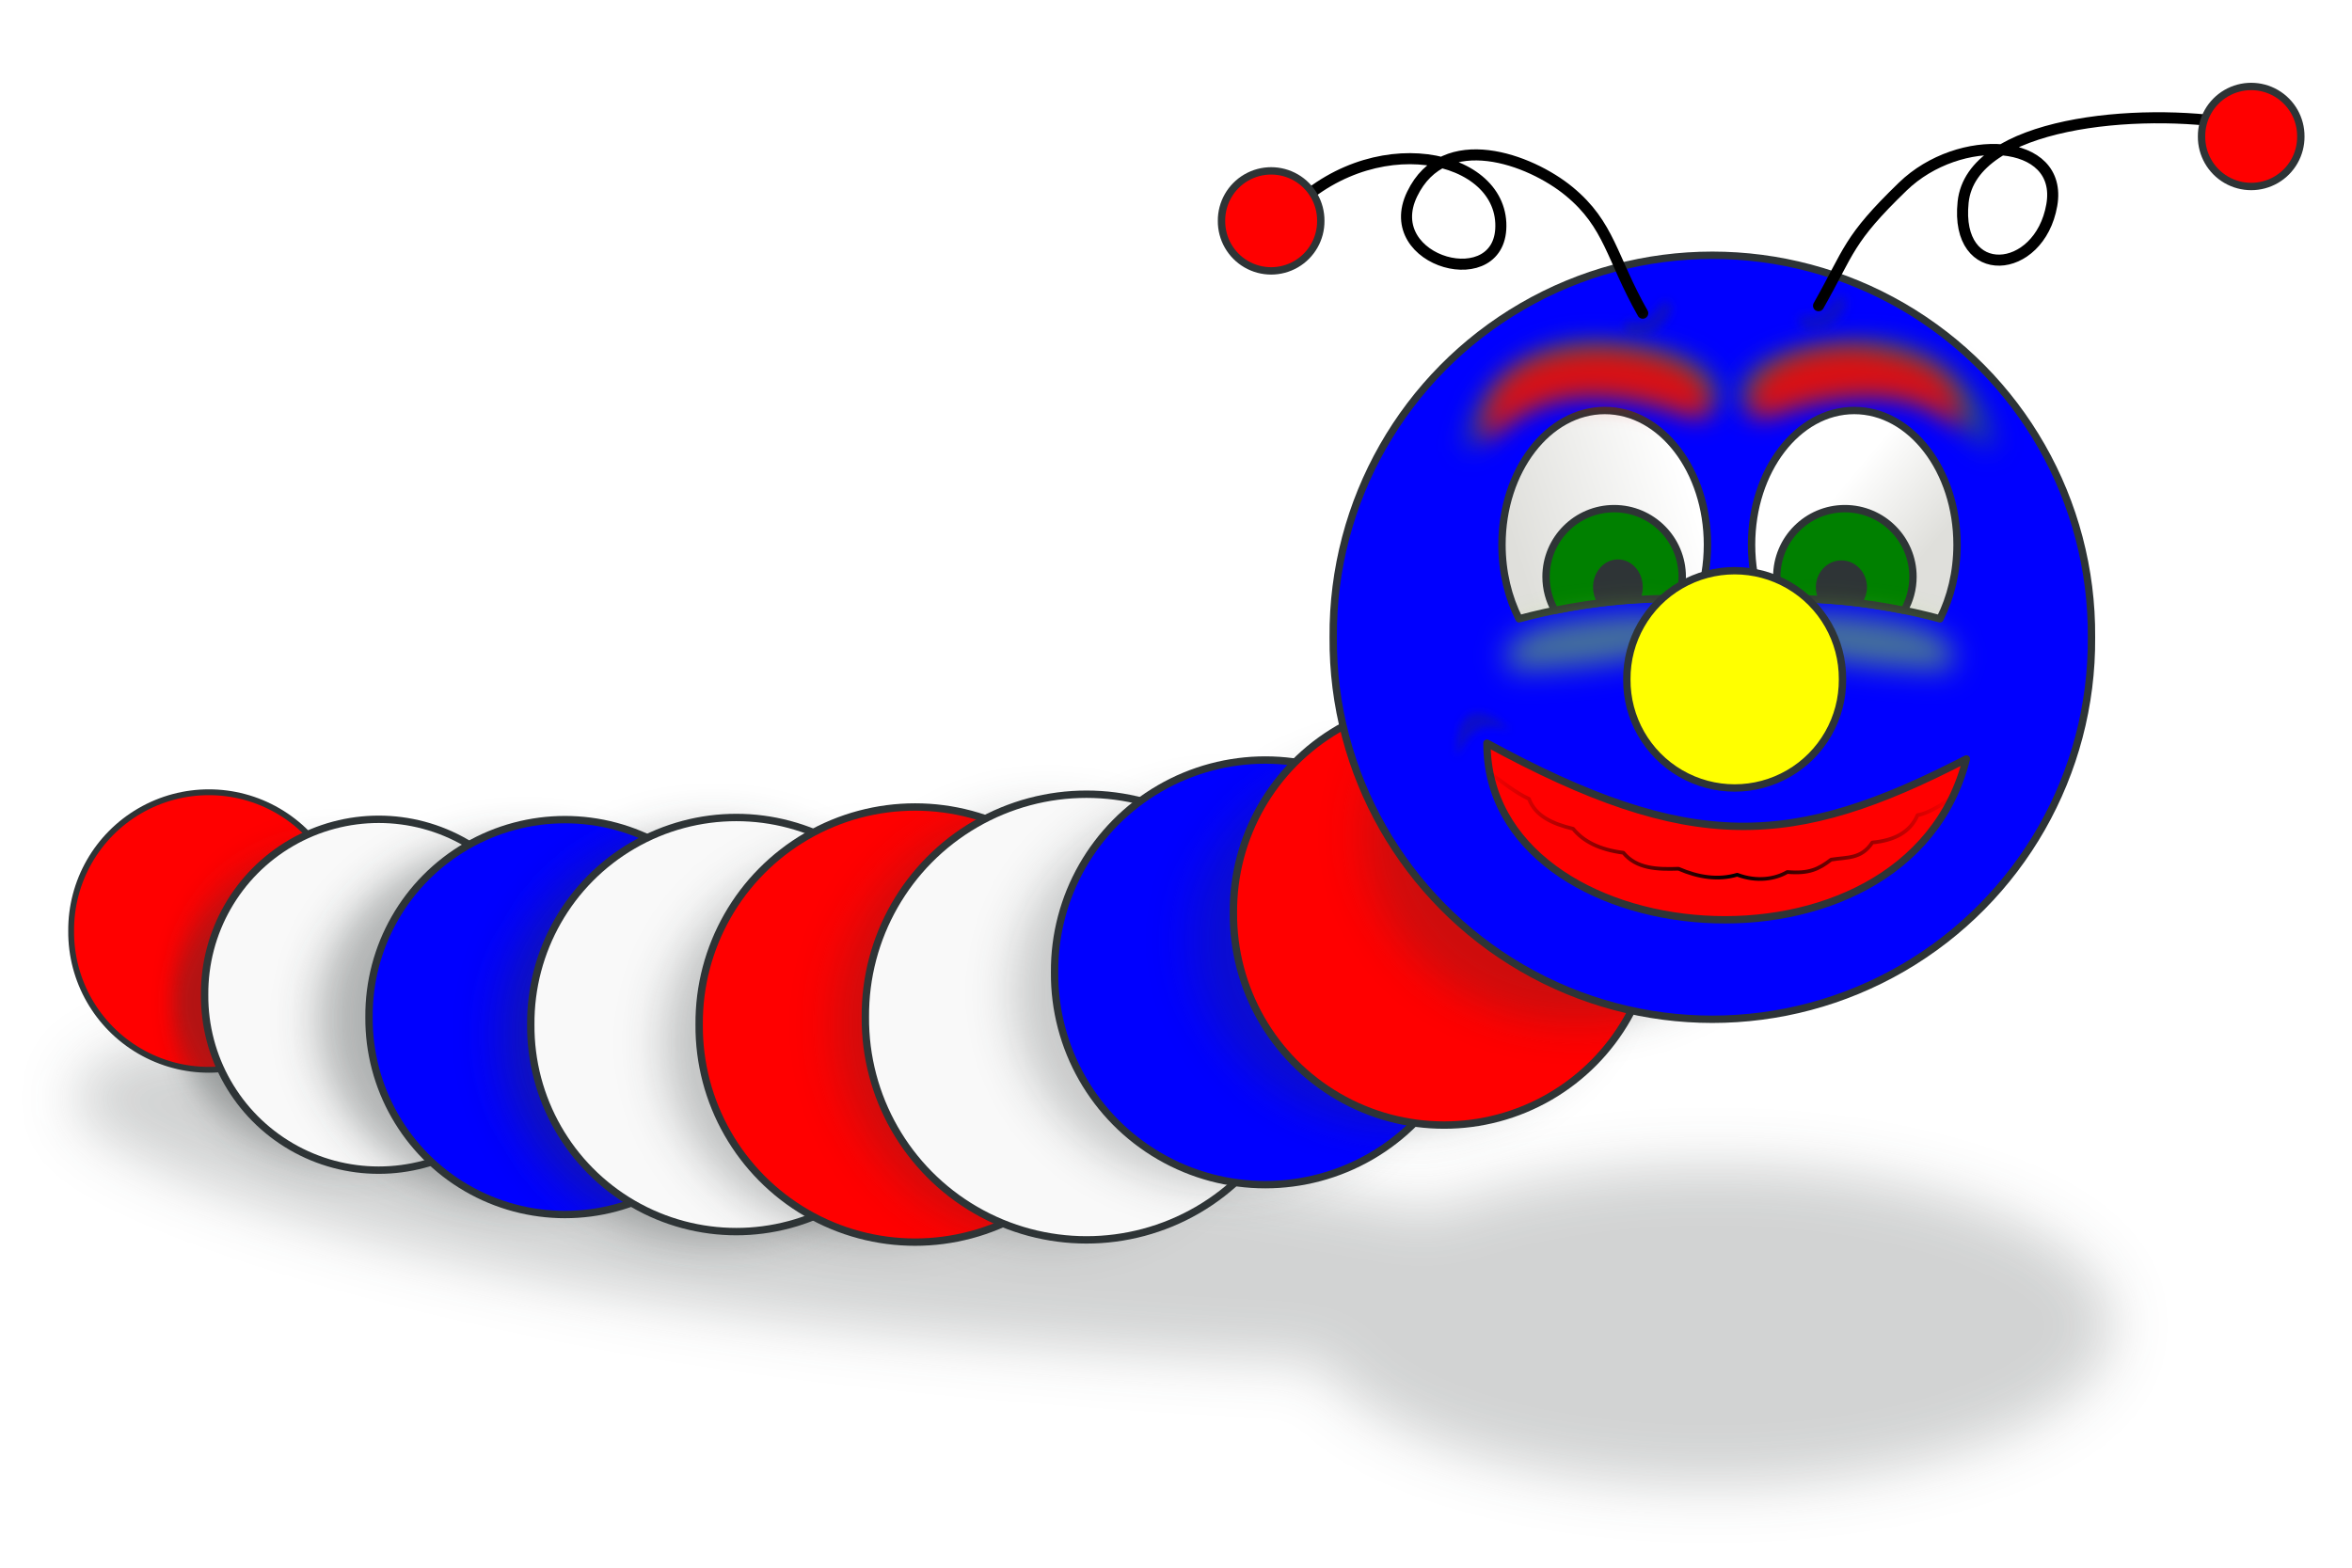
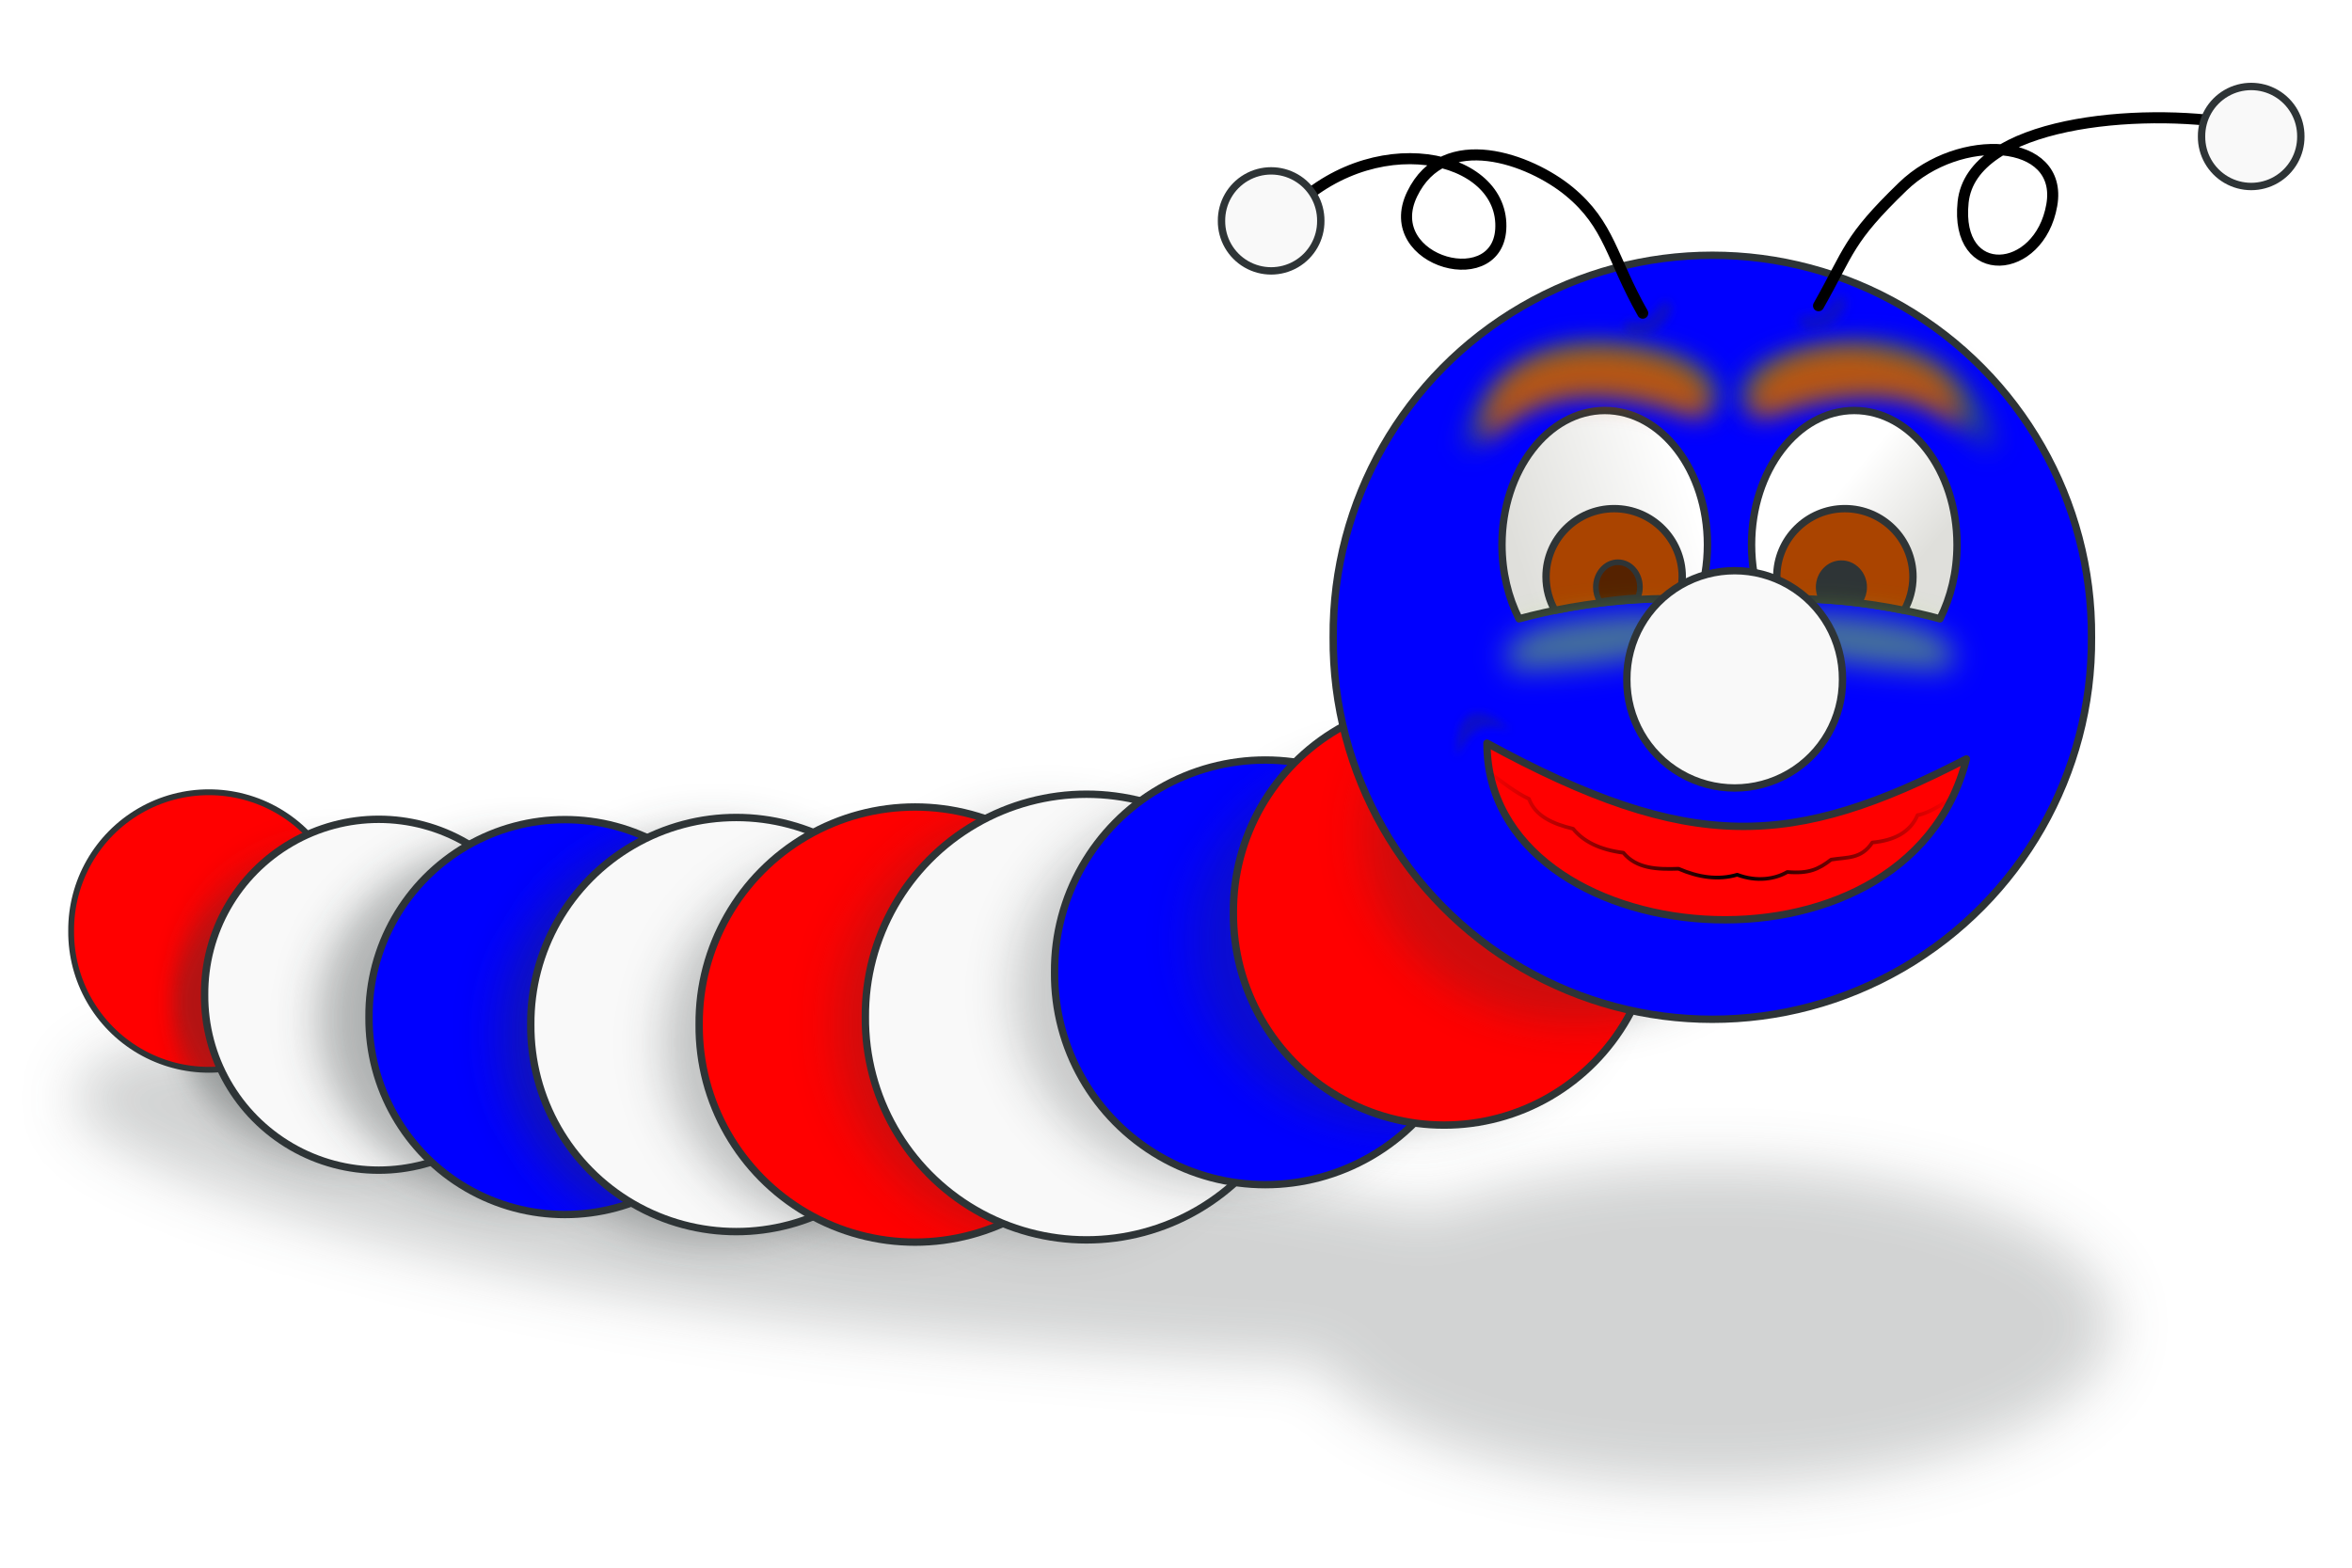
<svg xmlns="http://www.w3.org/2000/svg" xmlns:xlink="http://www.w3.org/1999/xlink" id="svg2" viewBox="0 0 637.8 425.2" version="1.0">
  <defs id="defs4">
    <linearGradient id="linearGradient5048">
      <stop id="stop5050" style="stop-color:#fae4c0" offset="0" />
      <stop id="stop5052" style="stop-color:#8f5902" offset="1" />
    </linearGradient>
    <linearGradient id="linearGradient4169">
      <stop id="stop4171" style="stop-color:#dfdfdb" offset="0" />
      <stop id="stop4173" style="stop-color:#ffffff" offset="1" />
    </linearGradient>
    <linearGradient id="linearGradient4131">
      <stop id="stop4133" style="stop-color:#73d216" offset="0" />
      <stop id="stop4135" style="stop-color:#4e9a06" offset="1" />
    </linearGradient>
    <filter id="filter4865" height="1.672" width="1.271" y="-0.336" x="-0.135">
      <feGaussianBlur id="feGaussianBlur4867" stdDeviation="3.441" />
    </filter>
    <filter id="filter4875" height="1.756" width="1.289" y="-0.378" x="-0.144">
      <feGaussianBlur id="feGaussianBlur4877" stdDeviation="3.448" />
    </filter>
    <filter id="filter5033" height="2.203" width="1.373" y="-0.601" x="-0.187">
      <feGaussianBlur id="feGaussianBlur5035" stdDeviation="3.879" />
    </filter>
    <filter id="filter5039" height="2.2" width="1.373" y="-0.6" x="-0.186">
      <feGaussianBlur id="feGaussianBlur5041" stdDeviation="3.871" />
    </filter>
    <filter id="filter5749" height="1.685" width="1.488" y="-0.343" x="-0.244">
      <feGaussianBlur id="feGaussianBlur5751" stdDeviation="1.309" />
    </filter>
    <filter id="filter5817" height="1.645" width="1.46" y="-0.323" x="-0.23">
      <feGaussianBlur id="feGaussianBlur5819" stdDeviation="1.234" />
    </filter>
    <filter id="filter6055" height="1.424" width="1.35" y="-0.212" x="-0.175">
      <feGaussianBlur id="feGaussianBlur6057" stdDeviation="1.062" />
    </filter>
    <filter id="filter6120" height="1.3" width="1.066" y="-0.15" x="-0.033">
      <feGaussianBlur id="feGaussianBlur6122" stdDeviation="7.579" />
    </filter>
    <filter id="filter6156" height="1.263" width="1.263" y="-0.132" x="-0.132">
      <feGaussianBlur id="feGaussianBlur6158" stdDeviation="7.306" />
    </filter>
    <filter id="filter6224" height="1.262" width="1.262" y="-0.131" x="-0.131">
      <feGaussianBlur id="feGaussianBlur6226" stdDeviation="7.271" />
    </filter>
    <linearGradient id="linearGradient2420" y2="681.99" spreadMethod="reflect" gradientUnits="userSpaceOnUse" x2="469.57" gradientTransform="translate(96.334 -447.65)" y1="692.35" x1="407.57">
      <stop id="stop5071" style="stop-color:#000000" offset="0" />
      <stop id="stop5073" style="stop-color:#000000;stop-opacity:0" offset="1" />
    </linearGradient>
    <linearGradient id="linearGradient2433" y2="523.64" xlink:href="#linearGradient4169" gradientUnits="userSpaceOnUse" x2="598.68" gradientTransform="matrix(-1 0 0 1 1130.9 -378.96)" y1="542.32" x1="576.33" />
    <linearGradient id="linearGradient2441" y2="529.19" xlink:href="#linearGradient4169" gradientUnits="userSpaceOnUse" x2="618.38" gradientTransform="translate(-123.88 -378.96)" y1="543.84" x1="570.84" />
  </defs>
  <g id="layer1" transform="translate(-34.533 -10.652)">
    <g id="g2465">
      <path id="path6071" style="opacity:.215;filter:url(#filter6120);fill:#2e3436" d="m104.72 292.02c-46.568 0.05-49.081 9.77-49.891 17.54-1.523 14.62 92.341 48.69 218.66 61.86 43.53 4.53 84.37 7.33 119.28 8.5 11.19 19.11 54.35 33.37 105.85 33.37 59.98 0 108.68-19.35 108.68-43.19 0-23.83-48.7-43.18-108.68-43.18-29.7 0-56.6 4.75-76.22 12.43-38.96-7.79-88.81-15.22-143.38-20.9-59.21-6.17-133.21-26.47-174.3-26.43z" />
      <path id="path6067" style="stroke-linejoin:round;stroke:#2e3436;stroke-linecap:round;stroke-width:2.824;fill:#ff0000" d="m263.81 692.36a66.667 66.667 0 1 1 -133.33 0 66.667 66.667 0 1 1 133.33 0z" transform="matrix(.56023 0 0 .56023 -19.27 -124.71)" />
      <path id="path6162" style="opacity:0.365;filter:url(#filter6224);fill:#2e3436" d="m263.81 692.36a66.667 66.667 0 1 1 -133.33 0 66.667 66.667 0 1 1 133.33 0z" transform="matrix(.62955 .26285 -.27683 .54623 194.62 -146.47)" />
      <path id="path4161" style="stroke-linejoin:round;stroke:#2e3436;stroke-linecap:round;stroke-width:2.824;fill:#f9f9f9" d="m263.81 692.36a66.667 66.667 0 1 1 -133.33 0 66.667 66.667 0 1 1 133.33 0z" transform="matrix(.70823 0 0 .70823 -2.388 -209.9)" />
      <path id="path6160" style="opacity:.365;filter:url(#filter6156);fill:#2e3436" d="m263.81 692.36a66.667 66.667 0 1 1 -133.33 0 66.667 66.667 0 1 1 133.33 0z" transform="matrix(.83424 0 0 .72738 12.225 -216.59)" />
      <path id="path3144" style="stroke-linejoin:round;stroke:#2e3436;stroke-linecap:round;stroke-width:2.509;fill:#0000ff" d="m263.81 692.36a66.667 66.667 0 1 1 -133.33 0 66.667 66.667 0 1 1 133.33 0z" transform="matrix(.79713 0 0 .79713 30.593 -265.39)" />
      <path id="path6124" style="opacity:.365;filter:url(#filter6156);fill:#2e3436" d="m263.81 692.36a66.667 66.667 0 1 1 -133.33 0 66.667 66.667 0 1 1 133.33 0z" transform="matrix(.85714 0 0 .81898 59.107 -275.94)" />
      <path id="path4141" style="stroke-linejoin:round;stroke:#2e3436;stroke-linecap:round;stroke-width:2.393;fill:#f9f9f9" d="m263.81 692.36a66.667 66.667 0 1 1 -133.33 0 66.667 66.667 0 1 1 133.33 0z" transform="matrix(.83592 0 0 .83592 69.397 -290.22)" />
      <path id="path6228" style="opacity:.283;filter:url(#filter6156);fill:#2e3436" d="m263.81 692.36a66.667 66.667 0 1 1 -133.33 0 66.667 66.667 0 1 1 133.33 0z" transform="matrix(.85714 0 0 .78312 102.87 -248.73)" />
      <path id="path4145" style="stroke-linejoin:round;stroke:#2e3436;stroke-linecap:round;stroke-width:2.277;fill:#ff0000" d="m263.81 692.36a66.667 66.667 0 1 1 -133.33 0 66.667 66.667 0 1 1 133.33 0z" transform="matrix(.87836 0 0 .87836 109.52 -319.6)" />
      <path id="path6230" style="opacity:.242;filter:url(#filter6156);fill:#2e3436" d="m263.81 692.36a66.667 66.667 0 1 1 -133.33 0 66.667 66.667 0 1 1 133.33 0z" transform="matrix(.85714 0 0 .85714 149.69 -304.91)" />
      <path id="path4149" style="stroke-linejoin:round;stroke:#2e3436;stroke-linecap:round;stroke-width:2.223;fill:#f9f9f9" d="m263.81 692.36a66.667 66.667 0 1 1 -133.33 0 66.667 66.667 0 1 1 133.33 0z" transform="matrix(.89958 0 0 .89958 151.82 -336.33)" />
      <path id="path6232" style="opacity:.242;filter:url(#filter6156);fill:#2e3436" d="m263.81 692.36a66.667 66.667 0 1 1 -133.33 0 66.667 66.667 0 1 1 133.33 0z" transform="matrix(.85714 0 0 .78844 197.52 -266)" />
      <path id="path4151" style="stroke-linejoin:round;stroke:#2e3436;stroke-linecap:round;stroke-width:2.333;fill:#0000ff" d="m263.81 692.36a66.667 66.667 0 1 1 -133.33 0 66.667 66.667 0 1 1 133.33 0z" transform="matrix(.85714 0 0 .85714 208.67 -319.07)" />
      <path id="path6234" style="opacity:.242;filter:url(#filter6156);fill:#2e3436" d="m263.81 692.36a66.667 66.667 0 1 1 -133.33 0 66.667 66.667 0 1 1 133.33 0z" transform="matrix(.85714 0 0 .75791 246.37 -259.11)" />
      <path id="path4153" style="stroke-linejoin:round;stroke:#2e3436;stroke-linecap:round;stroke-width:2.333;fill:#ff0000" d="m263.81 692.36a66.667 66.667 0 1 1 -133.33 0 66.667 66.667 0 1 1 133.33 0z" transform="matrix(.85714 0 0 .85714 257.16 -335.23)" />
      <path id="path6238" style="opacity:.242;filter:url(#filter6156);fill:#2e3436" d="m263.81 692.36a66.667 66.667 0 1 1 -133.33 0 66.667 66.667 0 1 1 133.33 0z" transform="matrix(.85714 0 0 .75791 293.19 -287.6)" />
      <path id="path4165" style="stroke-linejoin:round;stroke:#2e3436;stroke-linecap:round;stroke-width:1.297;fill:#0000ff" d="m263.81 692.36a66.667 66.667 0 1 1 -133.33 0 66.667 66.667 0 1 1 133.33 0z" transform="matrix(1.5422 0 0 1.5422 194.84 -884.26)" />
      <path id="path4871" style="opacity:0.61;filter:url(#filter4865);fill:#4e9a06" transform="matrix(-1.0993 0 0 1 944.18 -449.93)" d="m336.87 579.15c2.7-14.9 15.38-24.95 26.98-25.85 11.6-0.89 33.54 2.95 33.49 13.88-0.04 10.94-7.02-1.14-31.91-1.27-24.88-0.13-31.24 28.1-28.56 13.24z" />
      <path id="path4869" style="opacity:0.61;filter:url(#filter4865);fill:#4e9a06" transform="matrix(1.0993 0 0 1 62.941 -449.93)" d="m336.87 579.15c2.7-14.9 15.38-24.95 26.98-25.85 11.6-0.89 33.54 2.95 33.49 13.88-0.04 10.94-7.02-1.14-31.91-1.27-24.88-0.13-31.24 28.1-28.56 13.24z" />
      <path id="path3150" style="stroke-linejoin:round;stroke:#2e3436;stroke-linecap:round;stroke-width:2;fill:url(#linearGradient2441)" d="m469.71 121.99c-15.38 0-27.88 16.29-27.88 36.4 0 7.42 1.71 14.34 4.63 20.1 4.49-1.21 9.15-2.25 13.96-3.1 12.23-2.14 24.03-2.79 34.72-2.15 1.55-4.54 2.41-9.57 2.41-14.85 0-20.11-12.47-36.4-27.84-36.4z" />
-       <path id="path3157" style="stroke-linejoin:round;stroke:#2e3436;stroke-linecap:round;stroke-width:2;fill:#008000" d="m472.25 148.61c-10.2 0-18.47 8.27-18.47 18.46 0 3.32 0.87 6.44 2.4 9.13 1.4-0.28 2.83-0.56 4.25-0.81 10.2-1.79 20.08-2.51 29.28-2.35 0.64-1.87 1-3.88 1-5.97 0-10.19-8.27-18.46-18.46-18.46z" />
-       <path id="path6328" style="stroke-linejoin:round;stroke:#2e3436;stroke-linecap:round;stroke-width:1.535;fill:#2e3436" d="m473.28 163.15c-3.31 0-5.99 3.03-5.99 6.75 0 1.43 0.38 2.75 1.06 3.84 3.53-0.55 7-0.92 10.37-1.09 0.34-0.85 0.52-1.77 0.52-2.75 0-3.72-2.66-6.75-5.96-6.75z" />
-       <path id="path4873" style="opacity:0.831;filter:url(#filter4875);fill:#ff0000" transform="matrix(-1 0 0 1 910.79 -449.93)" d="m344.76 572.71c1.61-11.63 10.35-14.8 23.38-17.13 12.98-2.33 33.54 2.94 33.49 13.88-0.04 10.94-7.02-1.15-31.9-1.28-24.89-0.13-26.58 16.2-24.97 4.53z" />
+       <path id="path3157" style="stroke-linejoin:round;stroke:#2e3436;stroke-linecap:round;stroke-width:2;fill:#aa4400" d="m472.25 148.61c-10.2 0-18.47 8.27-18.47 18.46 0 3.32 0.87 6.44 2.4 9.13 1.4-0.28 2.83-0.56 4.25-0.81 10.2-1.79 20.08-2.51 29.28-2.35 0.64-1.87 1-3.88 1-5.97 0-10.19-8.27-18.46-18.46-18.46z" />
+       <path id="path6328" style="stroke-linejoin:round;stroke:#2e3436;stroke-linecap:round;stroke-width:1.535;fill:#552200" d="m473.28 163.15c-3.31 0-5.99 3.03-5.99 6.75 0 1.43 0.38 2.75 1.06 3.84 3.53-0.55 7-0.92 10.37-1.09 0.34-0.85 0.52-1.77 0.52-2.75 0-3.72-2.66-6.75-5.96-6.75z" />
+       <path id="path4873" style="opacity:0.831;filter:url(#filter4875);fill:#d45500" transform="matrix(-1 0 0 1 910.79 -449.93)" d="m344.76 572.71c1.61-11.63 10.35-14.8 23.38-17.13 12.98-2.33 33.54 2.94 33.49 13.88-0.04 10.94-7.02-1.15-31.9-1.28-24.89-0.13-26.58 16.2-24.97 4.53z" />
      <path id="path4189" style="stroke-linejoin:round;stroke:#2e3436;stroke-linecap:round;stroke-width:2;fill:url(#linearGradient2433)" d="m537.35 121.99c15.38 0 27.88 16.29 27.88 36.4 0 7.42-1.71 14.34-4.63 20.1-4.49-1.21-9.15-2.25-13.96-3.1-12.24-2.14-24.03-2.79-34.72-2.15-1.55-4.54-2.41-9.57-2.41-14.85 0-20.11 12.47-36.4 27.84-36.4z" />
-       <path id="path4191" style="stroke-linejoin:round;stroke:#2e3436;stroke-linecap:round;stroke-width:2;fill:#008000" d="m534.81 148.61c10.2 0 18.47 8.27 18.47 18.46 0 3.32-0.87 6.44-2.4 9.13-1.4-0.28-2.83-0.56-4.25-0.81-10.2-1.79-20.08-2.51-29.28-2.35-0.64-1.87-1-3.88-1-5.97 0-10.19 8.27-18.46 18.46-18.46z" />
+       <path id="path4191" style="stroke-linejoin:round;stroke:#2e3436;stroke-linecap:round;stroke-width:2;fill:#aa4400" d="m534.81 148.61c10.2 0 18.47 8.27 18.47 18.46 0 3.32-0.87 6.44-2.4 9.13-1.4-0.28-2.83-0.56-4.25-0.81-10.2-1.79-20.08-2.51-29.28-2.35-0.64-1.87-1-3.88-1-5.97 0-10.19 8.27-18.46 18.46-18.46z" />
      <path id="path6333" style="stroke-linejoin:round;stroke:#2e3436;stroke-linecap:round;stroke-width:1.532;fill:#2e3436" d="m533.86 163.41c3.41 0 6.18 2.92 6.18 6.51 0 1.38-0.41 2.66-1.1 3.72-3.64-0.54-7.21-0.89-10.69-1.06-0.35-0.81-0.54-1.71-0.54-2.66 0-3.59 2.75-6.51 6.15-6.51z" />
-       <path id="path4197" style="opacity:0.831;filter:url(#filter4865);fill:#ff0000" d="m436.99 124.88c2.69-14.9 15.89-18.34 27.49-19.23 11.59-0.9 33.53 2.94 33.49 13.88s-7.03-1.15-31.91-1.28c-24.89-0.13-31.76 21.48-29.07 6.63z" />
+       <path id="path4197" style="opacity:0.831;filter:url(#filter4865);fill:#d45500" d="m436.99 124.88c2.69-14.9 15.89-18.34 27.49-19.23 11.59-0.9 33.53 2.94 33.49 13.88s-7.03-1.15-31.91-1.28c-24.89-0.13-31.76 21.48-29.07 6.63z" />
      <path id="path4879" style="opacity:.507;filter:url(#filter5033);fill:#8ae234" d="m444.45 192.53c-6.91-9.59 11.59-13.33 20.16-14.23 8.81-0.92 28.23-4.38 28.19 6.56-13.26 5.94-34.16 7.21-48.35 7.67z" />
      <path id="path5037" d="m416.8 640.18c-6.9-9.6 11.6-13.34 20.16-14.23 8.82-0.92 28.24-4.38 28.19 6.56-13.25 5.93-34.16 7.21-48.35 7.67z" style="opacity:.507;filter:url(#filter5039);fill:#8ae234" transform="matrix(-1 0 0 1 979.66 -447.65)" />
-       <path id="path4177" style="stroke-linejoin:round;stroke:#2e3436;stroke-linecap:round;stroke-width:4.56;fill:#ffff00" d="m263.81 692.36a66.667 66.667 0 1 1 -133.33 0 66.667 66.667 0 1 1 133.33 0z" transform="matrix(.43861 0 0 .43861 418.46 -108.77)" />
+       <path id="path4177" style="stroke-linejoin:round;stroke:#2e3436;stroke-linecap:round;stroke-width:4.56;fill:#f9f9f9" d="m263.81 692.36a66.667 66.667 0 1 1 -133.33 0 66.667 66.667 0 1 1 133.33 0z" transform="matrix(.43861 0 0 .43861 418.46 -108.77)" />
      <path id="path5043" style="stroke-linejoin:round;stroke:#000000;stroke-linecap:round;stroke-width:3;fill:none" d="m527.67 93.578c8.5-15.016 7.86-17.827 22.84-32.318 15.33-14.847 43.65-13.355 40.41 5.046-3.36 19.099-26.32 20.923-24.04-0.823 2.29-21.809 47.67-25.786 74.07-21.188" />
      <path id="path5064" style="stroke-linejoin:round;stroke:#2e3436;stroke-linecap:round;stroke-width:2;fill:#ff0000" d="m567.76 216.5c-16.02 63.97-130.13 53.35-130-4.28 55.23 30.09 82.87 28.63 130 4.28z" />
      <path id="path5067" style="stroke-linejoin:round;stroke:url(#linearGradient2420);stroke-linecap:round;fill:none" d="m439.19 220.79c2.3 1.66 6.44 4.96 9.96 6.54 1.69 4.62 6.38 6.77 11.97 8.11 2.71 3.36 7.1 5.67 13.63 6.5 3.54 4.33 9.17 4.55 14.95 4.34 5.38 2.33 10.75 3.15 15.92 1.62 5.43 2.05 10.41 1.12 13.58-0.74 5.93 0.51 8.5-0.77 11.88-3.35 4.35-0.72 8.15-0.08 11.18-4.65 5.87-0.53 10.26-2.75 12.28-7.44 2.98-0.38 8.51-3.8 10.37-5.93" />
-       <path id="path5081" style="stroke-linejoin:round;stroke:#2e3436;stroke-linecap:round;stroke-width:9.905;fill:#ff0000" d="m263.81 692.36a66.667 66.667 0 1 1 -133.33 0 66.667 66.667 0 1 1 133.33 0z" transform="matrix(.20191 0 0 .20191 605.19 -92.124)" />
+       <path id="path5081" style="stroke-linejoin:round;stroke:#2e3436;stroke-linecap:round;stroke-width:9.905;fill:#f9f9f9" d="m263.81 692.36a66.667 66.667 0 1 1 -133.33 0 66.667 66.667 0 1 1 133.33 0z" transform="matrix(.20191 0 0 .20191 605.19 -92.124)" />
      <path id="path5085" style="stroke-linejoin:round;stroke:#000000;stroke-linecap:round;stroke-width:3;fill:none" d="m480 95.599c-8.5-15.016-8.93-23.949-19.95-33.039-10.6-8.741-33.84-17.348-42.58 0.729-9.01 18.658 24.96 27.688 24.04 7.813-0.92-19.856-38.31-26.506-60.39 0.402" />
-       <path id="path5087" style="stroke-linejoin:round;stroke:#2e3436;stroke-linecap:round;stroke-width:9.905;fill:#ff0000" d="m263.81 692.36a66.667 66.667 0 1 1 -133.33 0 66.667 66.667 0 1 1 133.33 0z" transform="matrix(-.20191 0 0 .20191 419.04 -69.234)" />
+       <path id="path5087" style="stroke-linejoin:round;stroke:#2e3436;stroke-linecap:round;stroke-width:9.905;fill:#f9f9f9" d="m263.81 692.36a66.667 66.667 0 1 1 -133.33 0 66.667 66.667 0 1 1 133.33 0z" transform="matrix(-.20191 0 0 .20191 419.04 -69.234)" />
      <path id="path5091" style="opacity:.26;filter:url(#filter5817);fill:#2e3436" d="m487.64 93.305c1.07 1.562-1.26 5.573-4.51 7.195-3.49 1.74-7.95 0.98-8.09-0.893-0.27-3.654 2.62-0.666 5.98-2.6 2.89-1.66 4.44-6.873 6.62-3.702z" />
      <path id="path5699" style="opacity:.26;filter:url(#filter5749);fill:#2e3436" d="m534.96 91.778c1.08 1.563-1.26 5.573-4.5 7.194-3.49 1.738-7.96 0.978-8.1-0.892-0.26-3.654 2.63-0.665 5.99-2.6 2.89-1.66 4.43-6.872 6.61-3.702z" />
      <path id="path5821" style="opacity:.26;filter:url(#filter6055);fill:#2e3436" d="m429.54 215.95c-0.59-14.22 6.72-14.72 14.54-7.22-8.25-2.5-10.9 0.26-14.54 7.22z" />
    </g>
  </g>
</svg>
